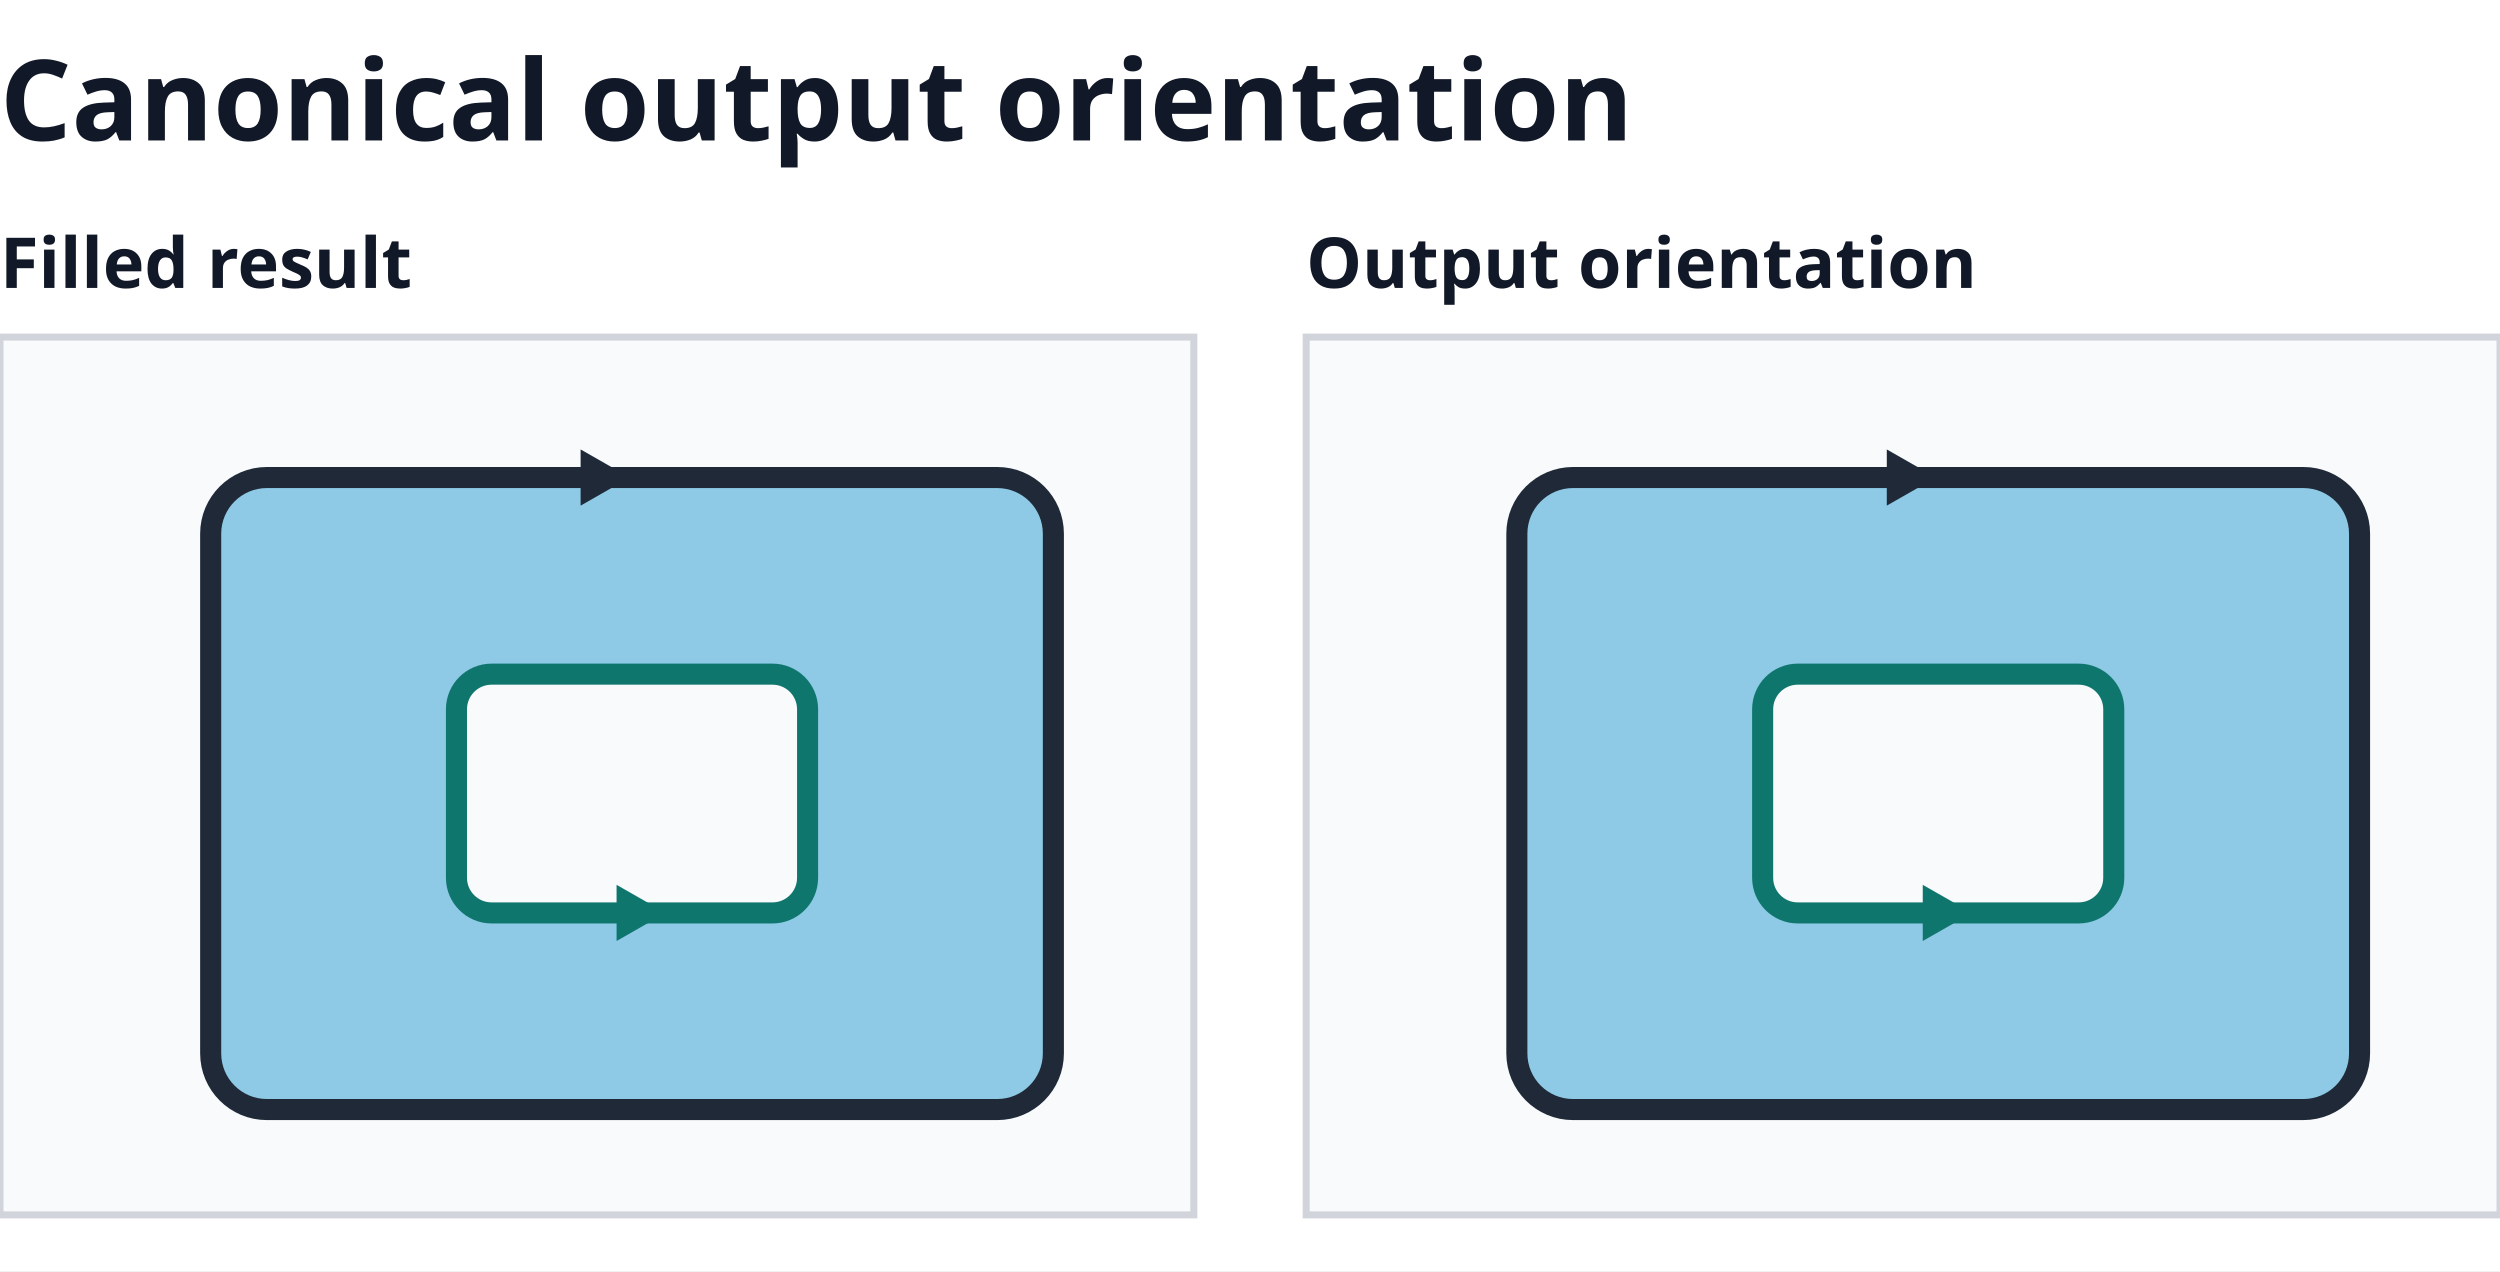
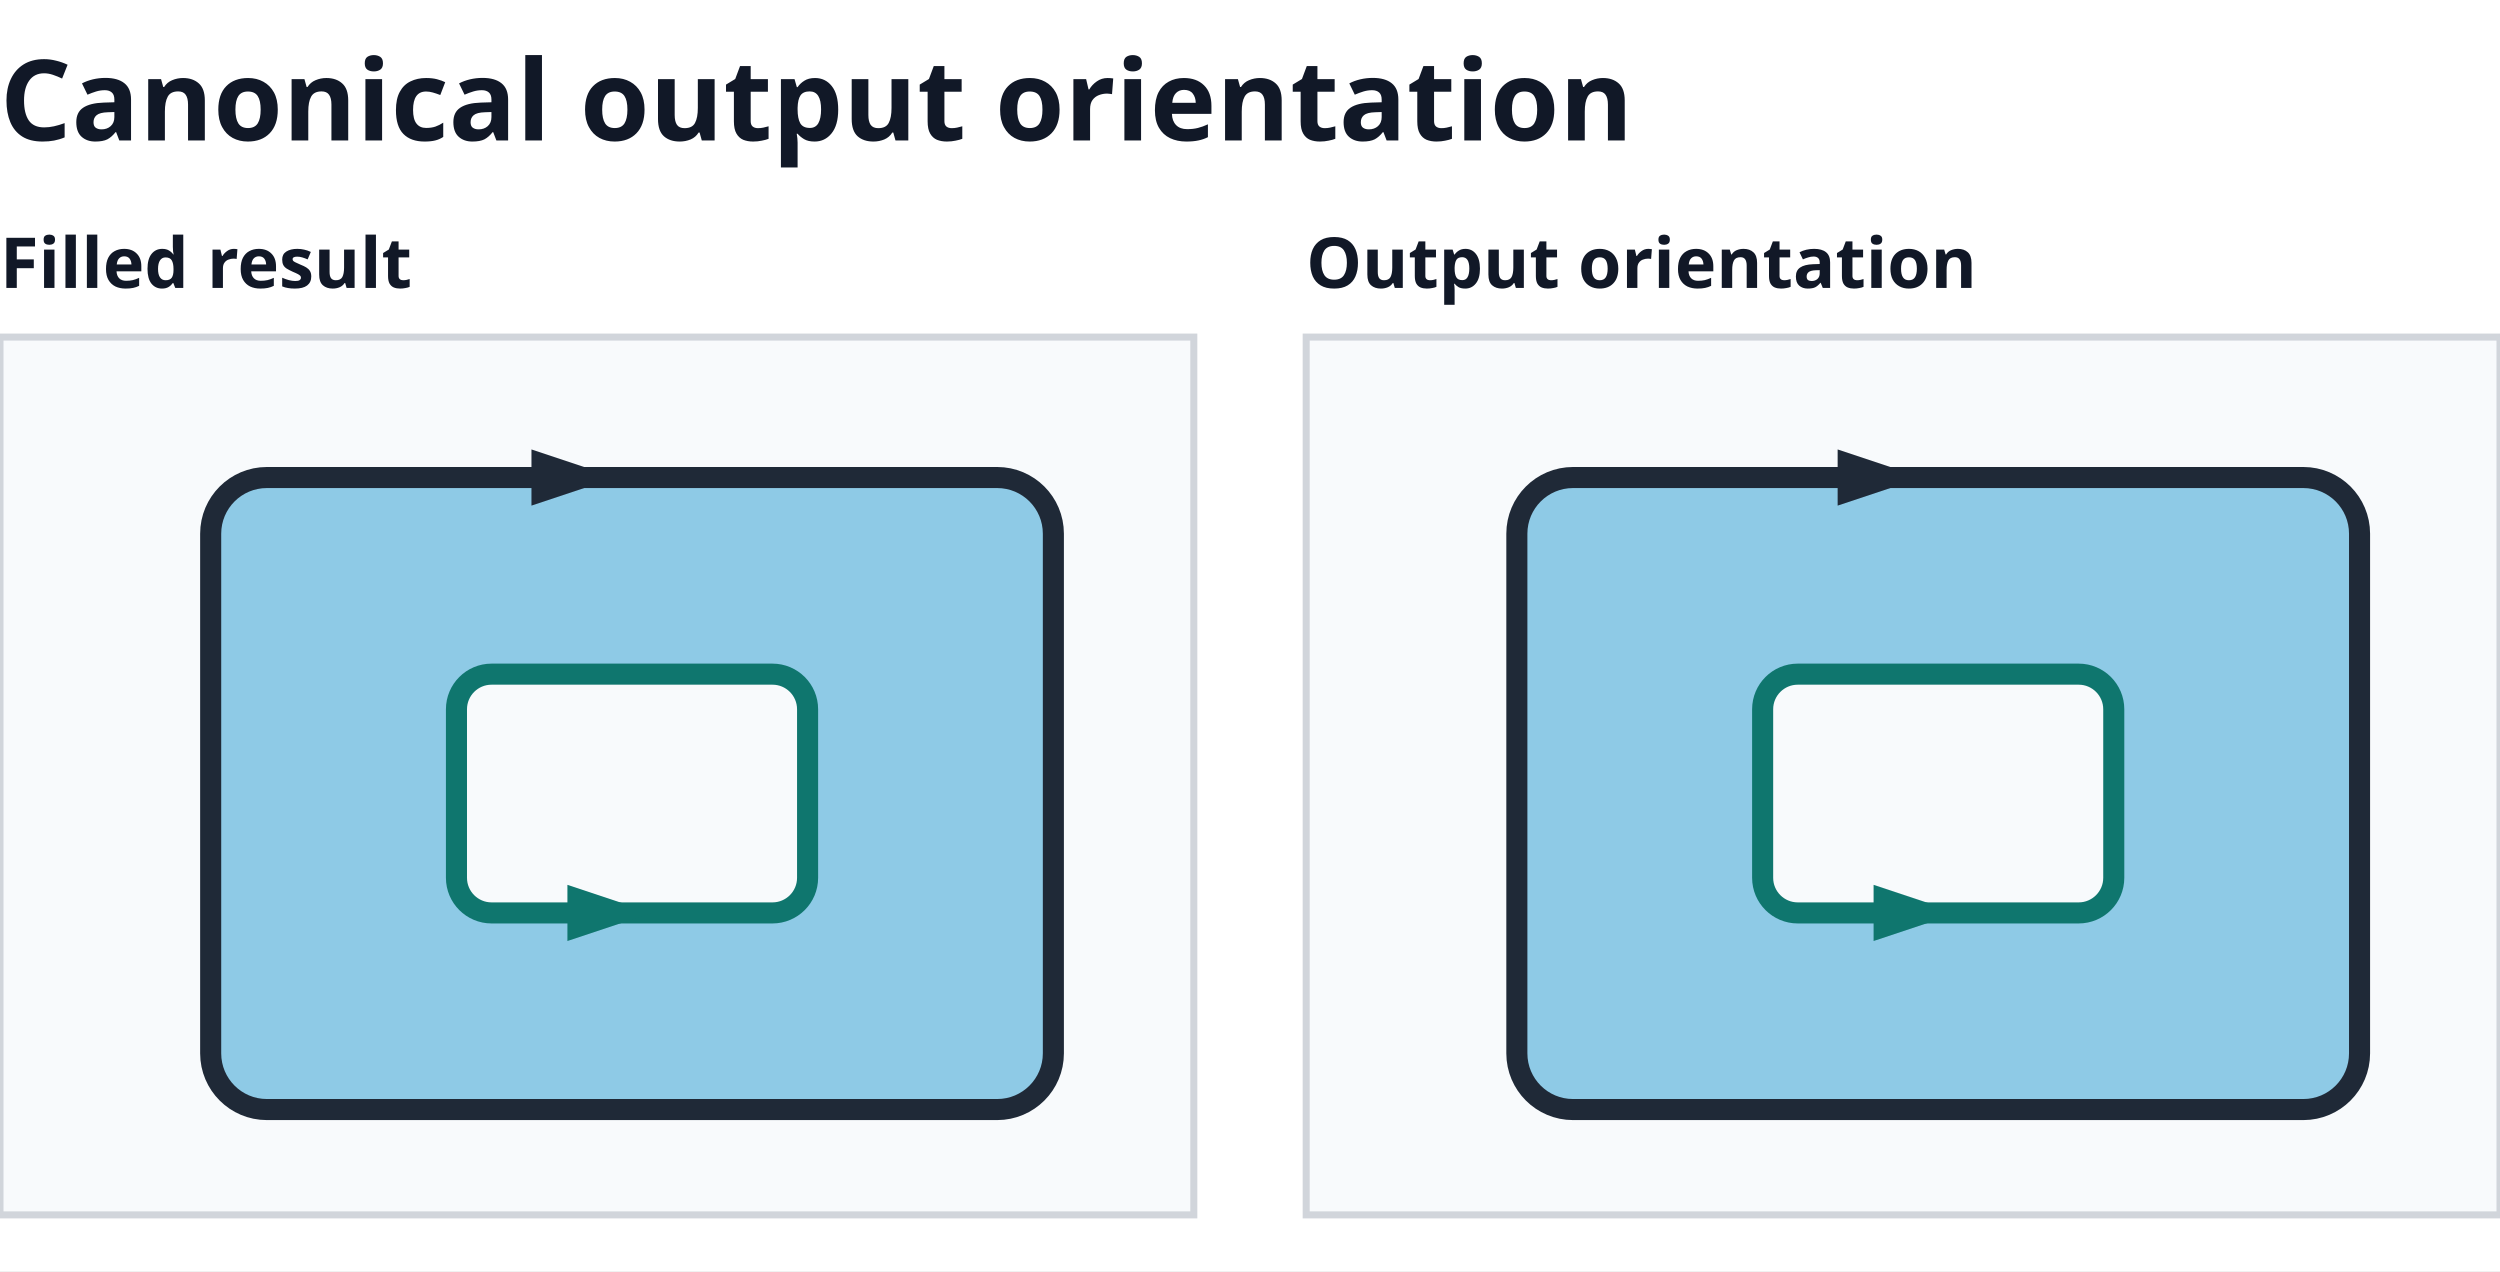
<svg xmlns="http://www.w3.org/2000/svg" viewBox="0 0 356 181">
  <rect x="0" y="0" width="356" height="181" style="fill: #ffffff; stroke: none" />
  <text x="0" y="20" font-size="16" style="fill: #111827; font-family: system-ui, sans-serif; font-weight: 700">Canonical output orientation</text>
  <rect x="0" y="48" width="170" height="125" style="fill: #f8fafc; stroke: #d1d5db; stroke-width: 1" />
  <text x="0" y="41" font-size="10" style="fill: #111827; font-family: system-ui, sans-serif; font-weight: 700">Filled result</text>
  <path d="M 38 68 H 142 A 8 8 0 0 1 150 76 V 150 A 8 8 0 0 1 142 158 H 38 A 8 8 0 0 1 30 150 V 76 A 8 8 0 0 1 38 68 Z M 70 96 A 5 5 0 0 0 65 101 V 125 A 5 5 0 0 0 70 130 H 110 A 5 5 0 0 0 115 125 V 101 A 5 5 0 0 0 110 96 Z" style="fill: #8ecae6; fill-rule: nonzero; stroke: none" />
  <path d="M 38 68 H 142 A 8 8 0 0 1 150 76 V 150 A 8 8 0 0 1 142 158 H 38 A 8 8 0 0 1 30 150 V 76 A 8 8 0 0 1 38 68 Z" style="fill: none; stroke: #1f2937; stroke-width: 3.0; stroke-linejoin: round" />
  <path d="M 73.68 68 H 89.68" style="fill: none; stroke: #1f2937; stroke-width: 2; stroke-linecap: round" />
-   <path d="M 89.68 68 L 82.68 72 V 64 Z" style="fill: #1f2937; stroke: none" />
+   <path d="M 87.68 68 L 75.68 72 V 64 Z" style="fill: #1f2937; stroke: none" />
  <path d="M 70 96 A 5 5 0 0 0 65 101 V 125 A 5 5 0 0 0 70 130 H 110 A 5 5 0 0 0 115 125 V 101 A 5 5 0 0 0 110 96 Z" style="fill: none; stroke: #0f766e; stroke-width: 3.0; stroke-linejoin: round" />
  <path d="M 78.8 130 H 94.8" style="fill: none; stroke: #0f766e; stroke-width: 2; stroke-linecap: round" />
-   <path d="M 94.8 130 L 87.8 134 V 126 Z" style="fill: #0f766e; stroke: none" />
+   <path d="M 92.8 130 L 80.8 134 V 126 Z" style="fill: #0f766e; stroke: none" />
  <rect x="186" y="48" width="170" height="125" style="fill: #f8fafc; stroke: #d1d5db; stroke-width: 1" />
  <text x="186" y="41" font-size="10" style="fill: #111827; font-family: system-ui, sans-serif; font-weight: 700">Output orientation</text>
  <path d="M 224 68 H 328 A 8 8 0 0 1 336 76 V 150 A 8 8 0 0 1 328 158 H 224 A 8 8 0 0 1 216 150 V 76 A 8 8 0 0 1 224 68 Z M 256 96 A 5 5 0 0 0 251 101 V 125 A 5 5 0 0 0 256 130 H 296 A 5 5 0 0 0 301 125 V 101 A 5 5 0 0 0 296 96 Z" style="fill: #8ecae6; fill-rule: nonzero; stroke: none" />
  <path d="M 224 68 H 328 A 8 8 0 0 1 336 76 V 150 A 8 8 0 0 1 328 158 H 224 A 8 8 0 0 1 216 150 V 76 A 8 8 0 0 1 224 68 Z" style="fill: none; stroke: #1f2937; stroke-width: 3.0; stroke-linejoin: round" />
  <path d="M 259.68 68 H 275.68" style="fill: none; stroke: #1f2937; stroke-width: 2; stroke-linecap: round" />
-   <path d="M 275.68 68 L 268.68 72 V 64 Z" style="fill: #1f2937; stroke: none" />
+   <path d="M 273.68 68 L 261.68 72 V 64 Z" style="fill: #1f2937; stroke: none" />
  <path d="M 256 96 A 5 5 0 0 0 251 101 V 125 A 5 5 0 0 0 256 130 H 296 A 5 5 0 0 0 301 125 V 101 A 5 5 0 0 0 296 96 Z" style="fill: none; stroke: #0f766e; stroke-width: 3.0; stroke-linejoin: round" />
  <path d="M 264.8 130 H 280.8" style="fill: none; stroke: #0f766e; stroke-width: 2; stroke-linecap: round" />
-   <path d="M 280.8 130 L 273.8 134 V 126 Z" style="fill: #0f766e; stroke: none" />
+   <path d="M 278.8 130 L 266.8 134 V 126 Z" style="fill: #0f766e; stroke: none" />
</svg>
